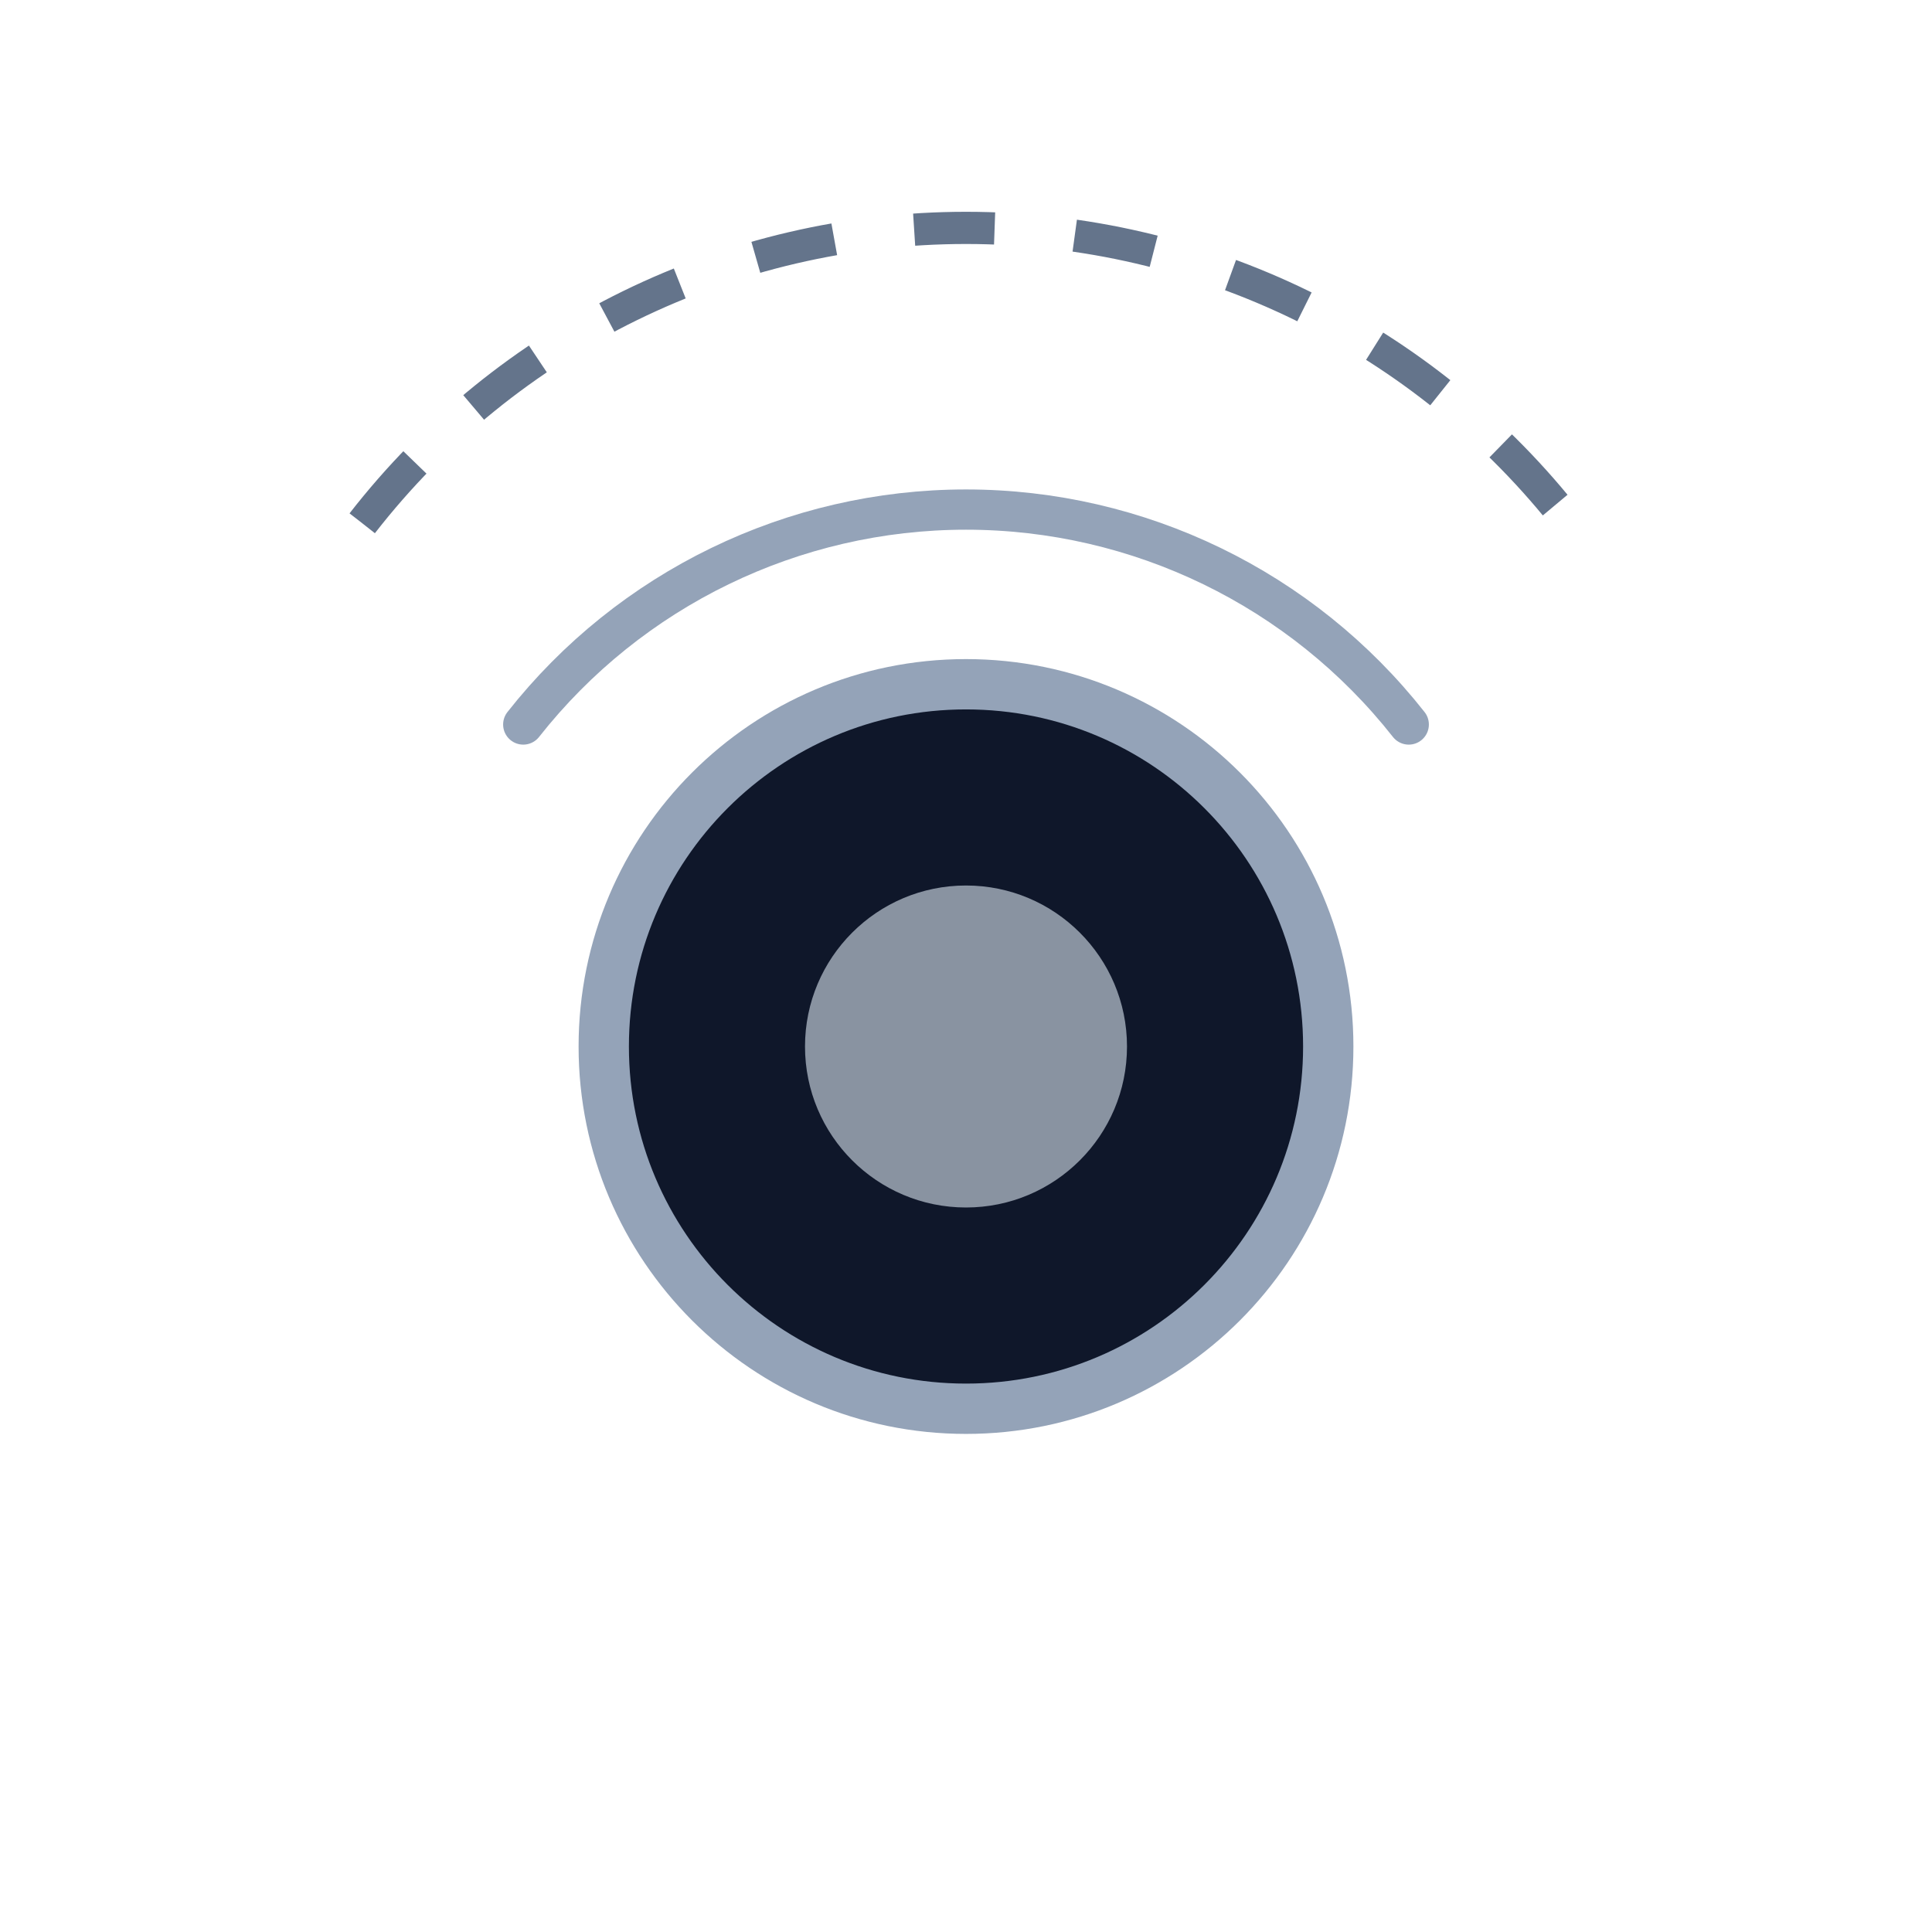
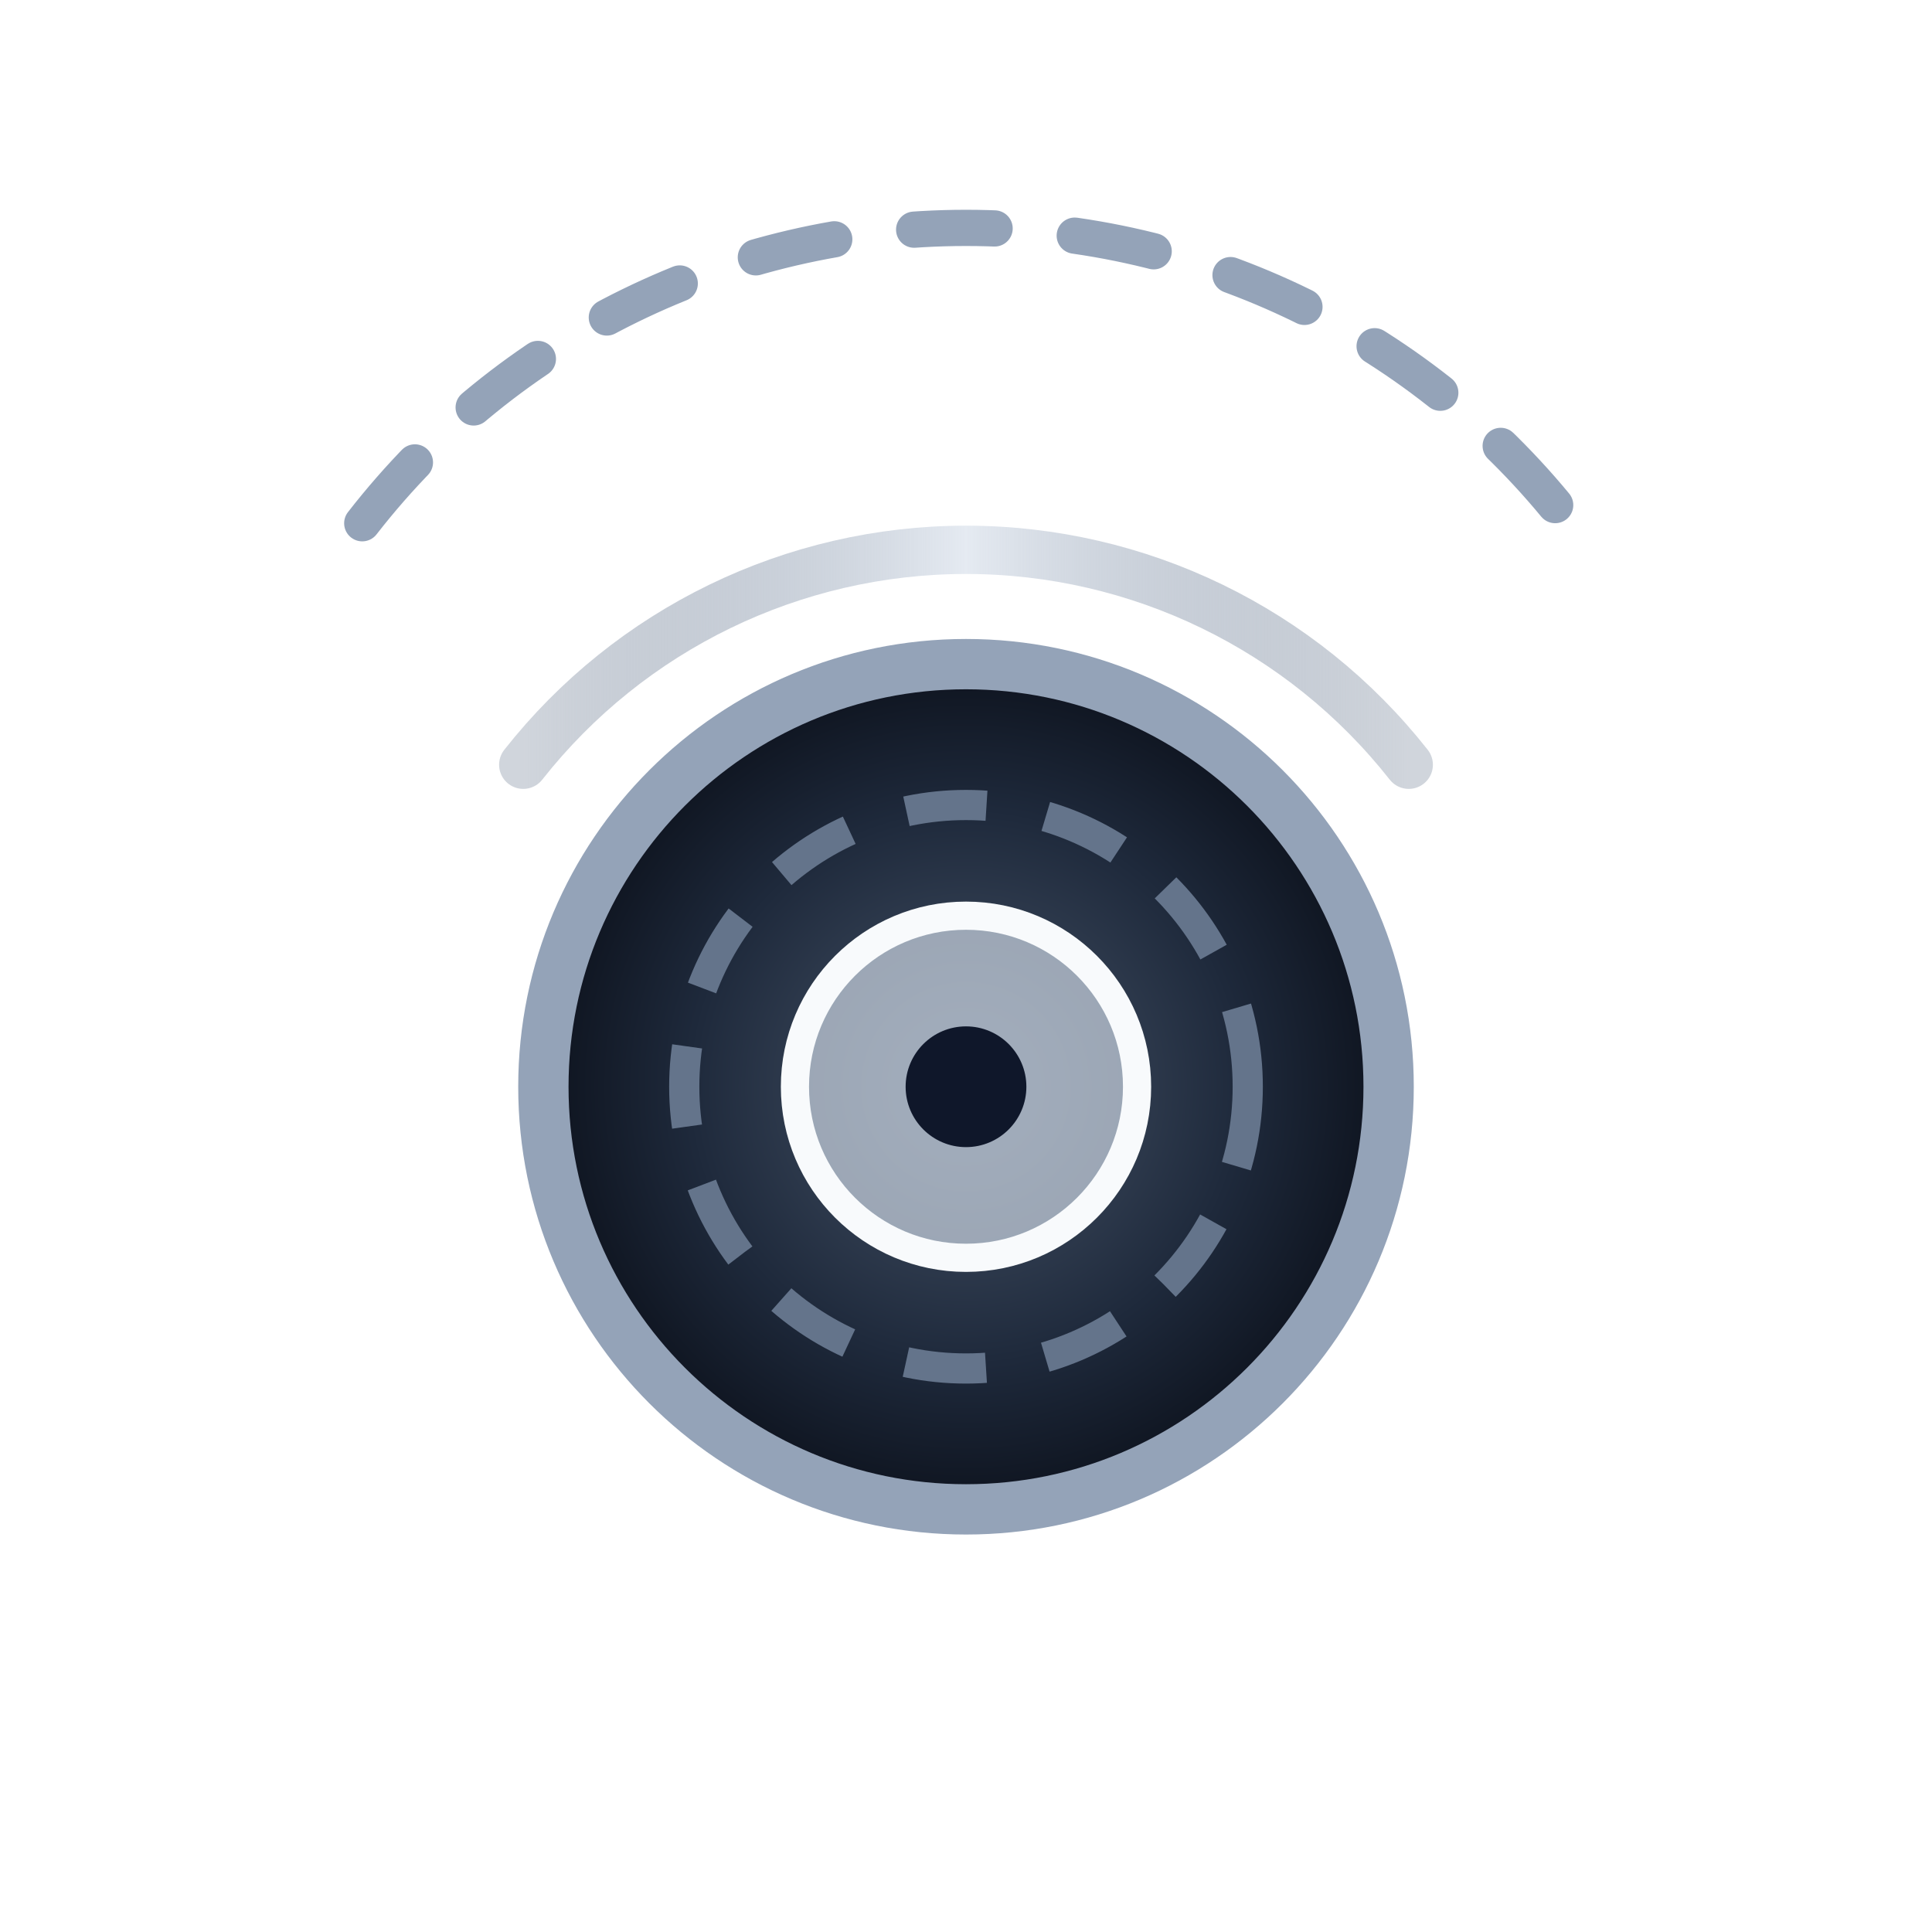
<svg xmlns="http://www.w3.org/2000/svg" viewBox="0 0 96 96">
-   <circle cx="48" cy="52" r="18" fill="#0f172a" stroke="#94a3b8" stroke-width="2.5" />
-   <circle cx="48" cy="52" r="8" fill="#cbd5e1" opacity="0.65" />
-   <path d="M26 36 A28 28 0 0 1 70 36" fill="none" stroke="#94a3b8" stroke-width="2" stroke-linecap="round" />
-   <path d="M18 26 A38 38 0 0 1 78 26" fill="none" stroke="#64748b" stroke-width="1.6" stroke-dasharray="4 4" />
+   <defs>
+     <radialGradient id="ear1Drum" cx="50%" cy="50%" r="55%">
+       <stop offset="0%" stop-color="#475569" />
+       <stop offset="60%" stop-color="#1e293b" />
+       <stop offset="100%" stop-color="#090d16" />
+     </radialGradient>
+     <linearGradient id="ear1Wave" x1="0" y1="0" x2="1" y2="0">
+       <stop offset="0%" stop-color="#64748b" stop-opacity="0.3" />
+       <stop offset="50%" stop-color="#e2e8f0" stop-opacity="0.9" />
+       <stop offset="100%" stop-color="#64748b" stop-opacity="0.3" />
+     </linearGradient>
+   </defs>
+   <g id="layer-base">
+     <circle cx="48" cy="54" r="21" fill="url(#ear1Drum)" stroke="#94a3b8" stroke-width="2.5" />
+     <circle cx="48" cy="54" r="14" fill="none" stroke="#64748b" stroke-width="1.5" stroke-dasharray="4 3" />
+   </g>
+   <g id="layer-material">
+     <circle cx="48" cy="54" r="8.5" fill="#cbd5e1" fill-opacity="0.7" stroke="#f8fafc" stroke-width="1.4" />
+     <circle cx="48" cy="54" r="3" fill="#0f172a" />
+   </g>
+   <g id="layer-glow">
+     <path d="M26 38 A28 28 0 0 1 70 38" fill="none" stroke="url(#ear1Wave)" stroke-width="2.4" stroke-linecap="round" />
+     <path d="M18 26 A38 38 0 0 1 78 26" fill="none" stroke="#94a3b8" stroke-width="1.8" stroke-dasharray="4 4" stroke-linecap="round" />
+   </g>
</svg>
